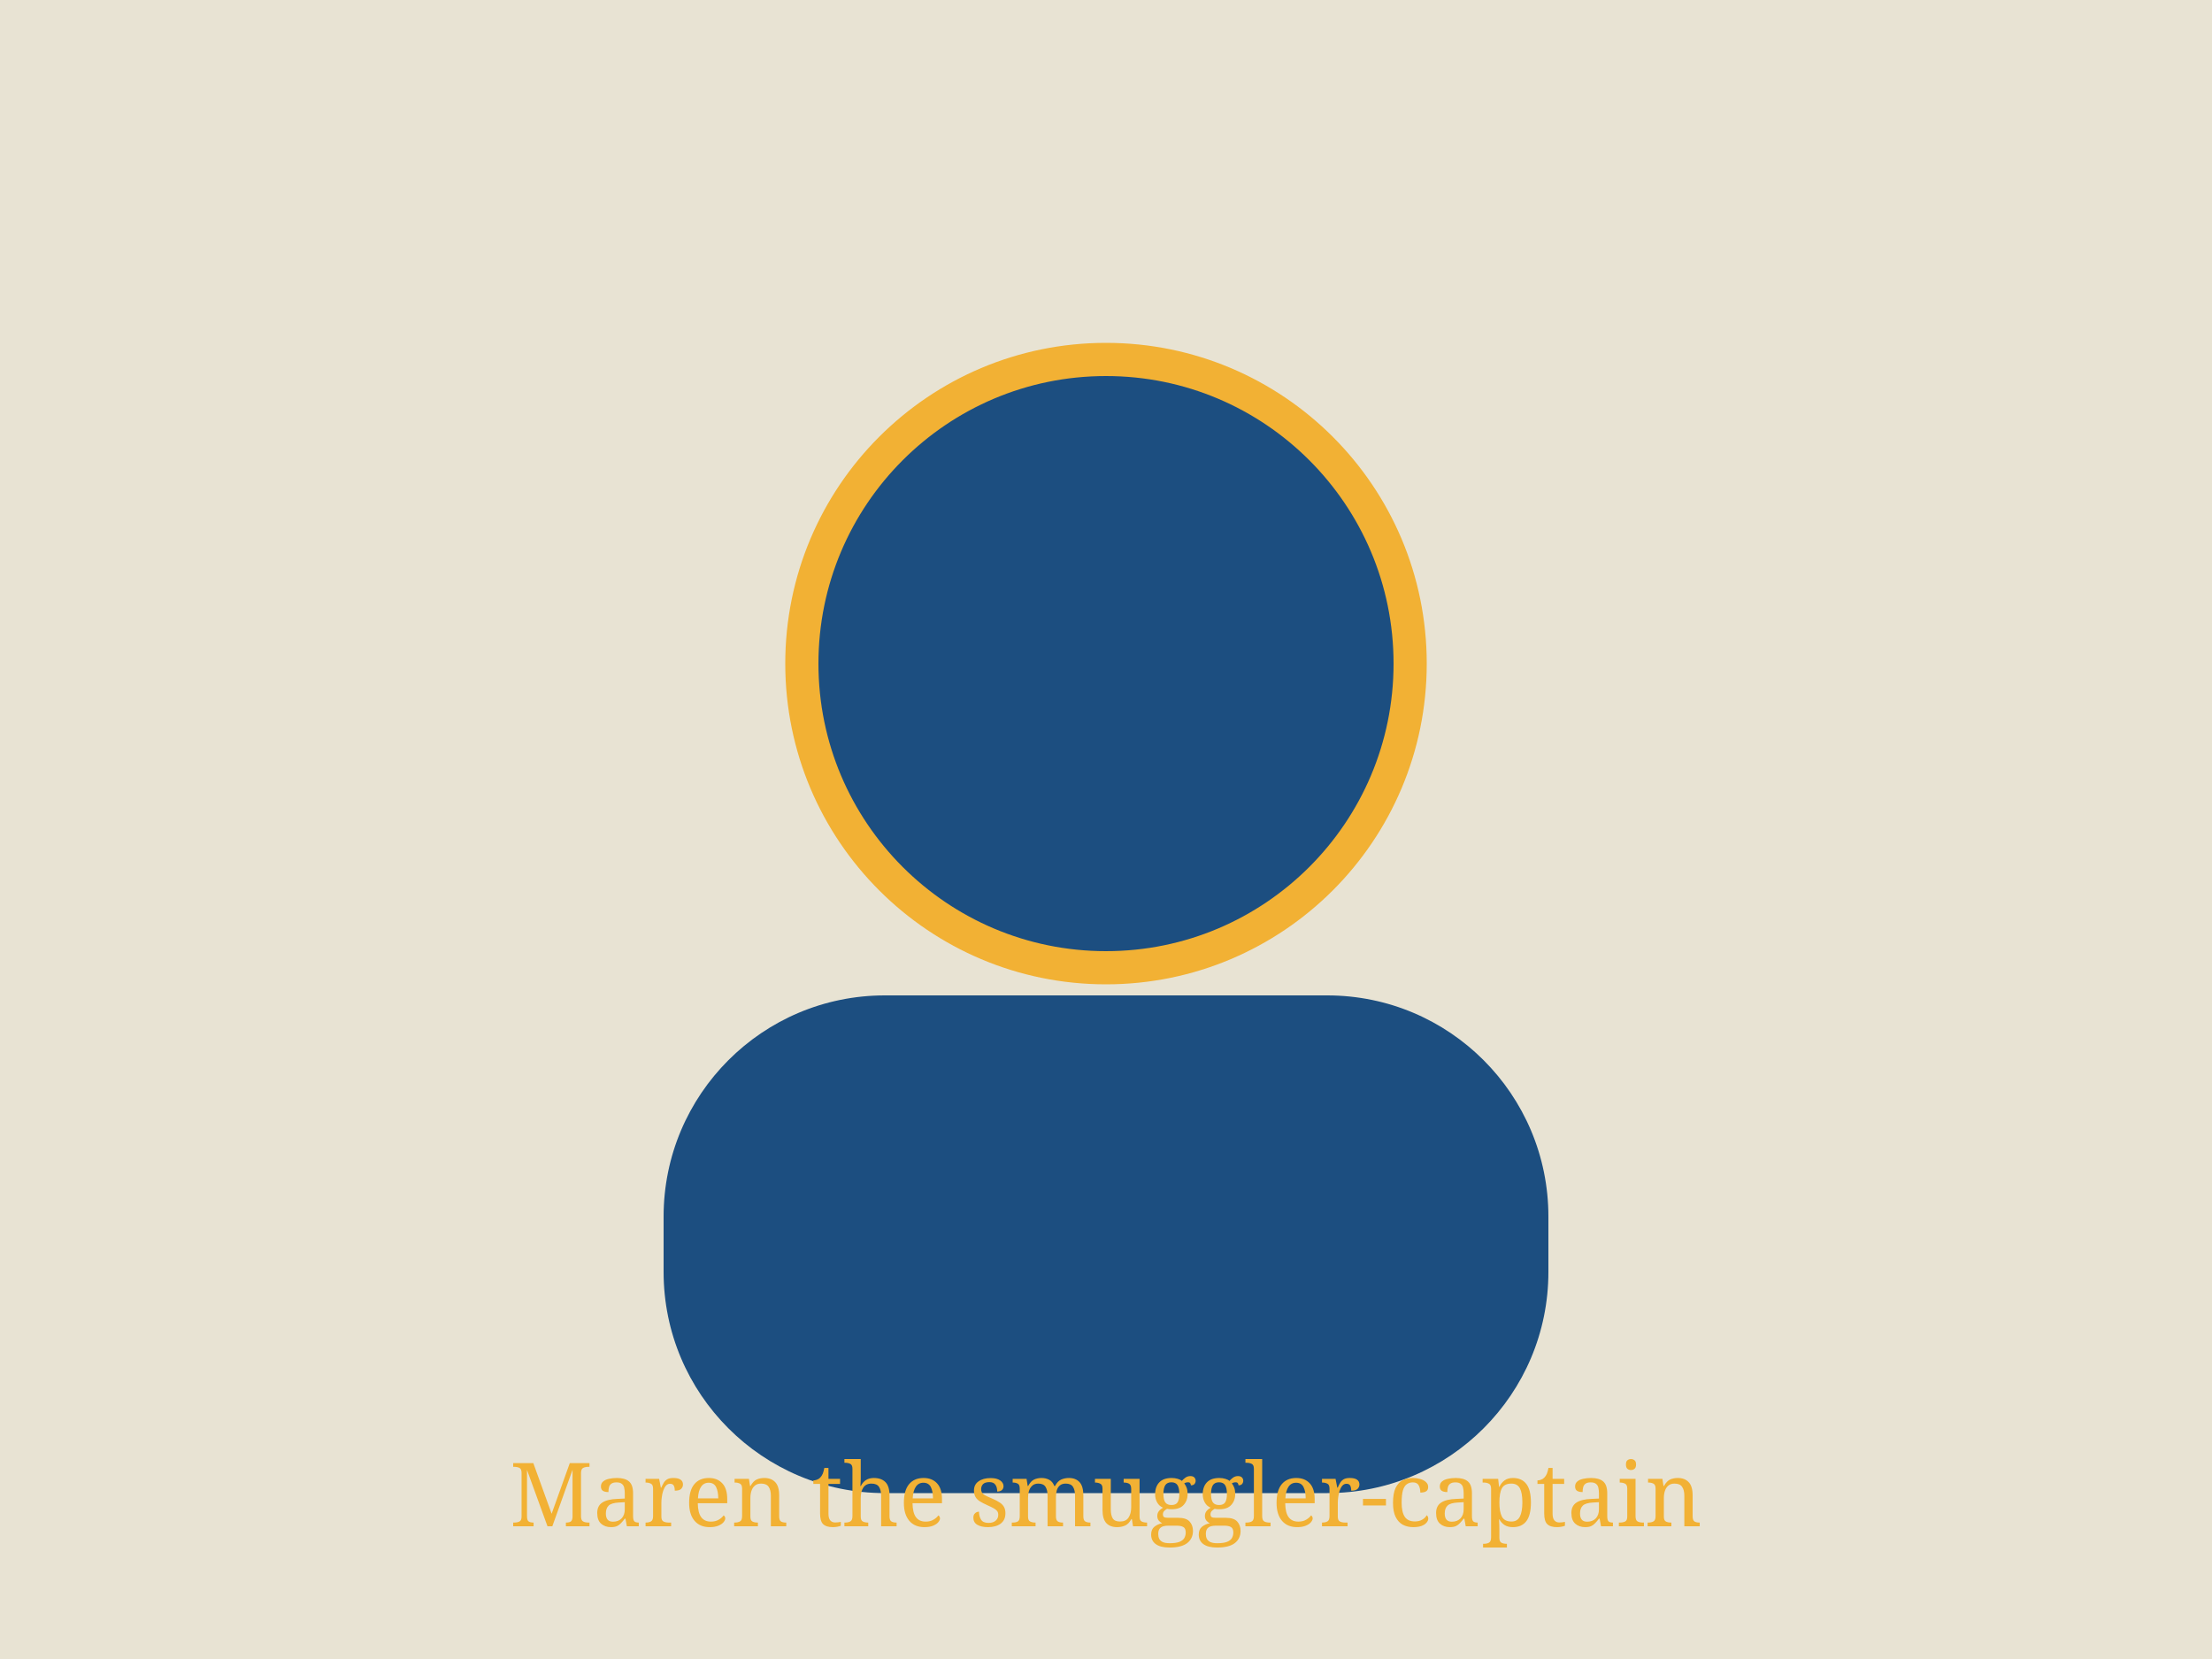
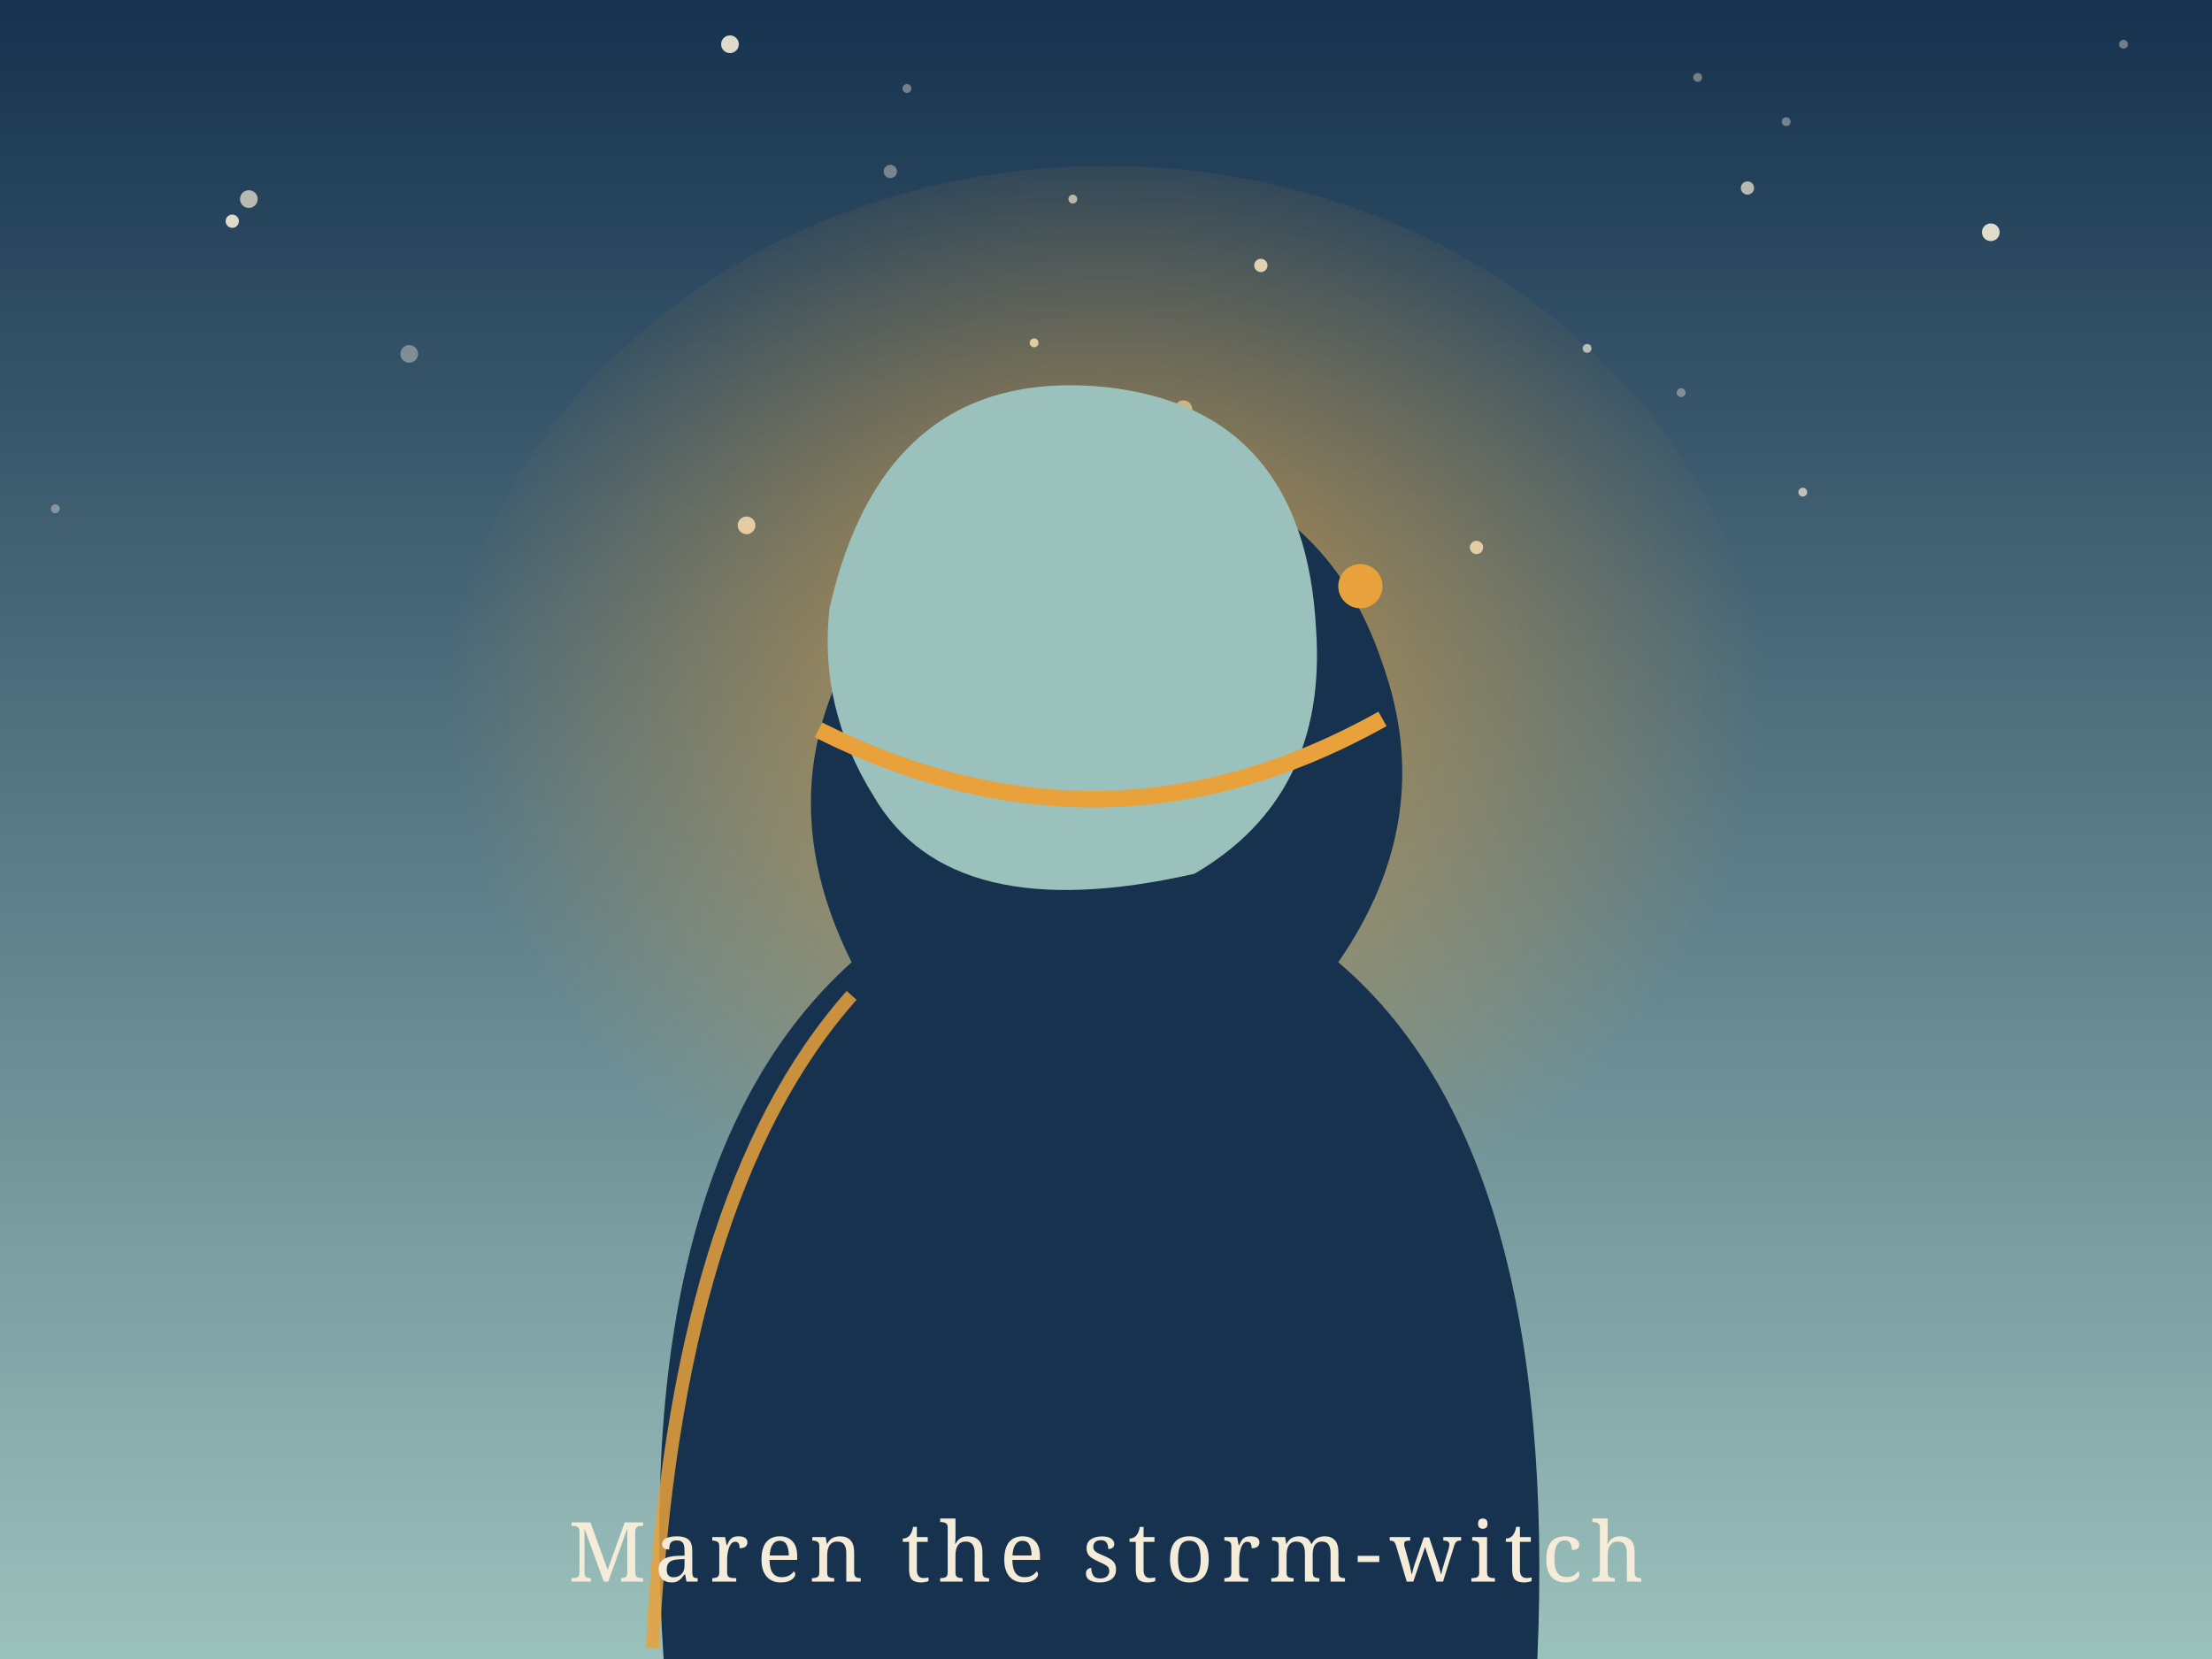
<svg xmlns="http://www.w3.org/2000/svg" width="400" height="300">
-   <rect width="100%" height="100%" fill="#e8e3d3" />
-   <circle cx="200" cy="120" r="55" fill="#1c4e80" />
-   <rect x="120" y="180" width="160" height="90" rx="40" fill="#1c4e80" />
-   <circle cx="200" cy="120" r="55" fill="none" stroke="#f2b134" stroke-width="6" />
-   <text x="50%" y="92%" text-anchor="middle" font-family="Georgia" font-size="16" fill="#f2b134">Maren the smuggler-captain</text>
+   <defs>
+     <linearGradient id="sky" x1="0" y1="0" x2="0" y2="1">
+       <stop offset="0" stop-color="#16324f" />
+       <stop offset="1" stop-color="#9bc1bc" />
+     </linearGradient>
+     <linearGradient id="sea" x1="0" y1="0" x2="0" y2="1">
+       <stop offset="0" stop-color="#9bc1bc" />
+       <stop offset="1" stop-color="#16324f" />
+     </linearGradient>
+     <radialGradient id="glow" cx="0.5" cy="0.45" r="0.5">
+       <stop offset="0" stop-color="#e9a13b" stop-opacity="0.95" />
+       <stop offset="1" stop-color="#e9a13b" stop-opacity="0" />
+     </radialGradient>
+   </defs>
+   <rect width="400" height="300" fill="url(#sky)" />
+   <circle cx="267" cy="99" r="1.2" fill="#f4ecd8" opacity="0.9" />
+   <circle cx="384" cy="8" r="0.8" fill="#f4ecd8" opacity="0.4" />
+   <circle cx="167" cy="93" r="1.2" fill="#f4ecd8" opacity="0.7" />
+   <circle cx="135" cy="95" r="1.6" fill="#f4ecd8" opacity="0.9" />
+   <circle cx="307" cy="14" r="0.8" fill="#f4ecd8" opacity="0.4" />
+   <circle cx="45" cy="36" r="1.6" fill="#f4ecd8" opacity="0.7" />
+   <circle cx="187" cy="62" r="0.8" fill="#f4ecd8" opacity="0.9" />
+   <circle cx="132" cy="8" r="1.6" fill="#f4ecd8" opacity="0.9" />
+   <circle cx="316" cy="34" r="1.2" fill="#f4ecd8" opacity="0.7" />
+   <circle cx="178" cy="82" r="1.6" fill="#f4ecd8" opacity="0.7" />
+   <circle cx="326" cy="89" r="0.8" fill="#f4ecd8" opacity="0.7" />
+   <circle cx="304" cy="71" r="0.8" fill="#f4ecd8" opacity="0.4" />
+   <circle cx="161" cy="31" r="1.2" fill="#f4ecd8" opacity="0.4" />
+   <circle cx="194" cy="36" r="0.8" fill="#f4ecd8" opacity="0.7" />
+   <circle cx="360" cy="42" r="1.6" fill="#f4ecd8" opacity="0.9" />
+   <circle cx="10" cy="92" r="0.8" fill="#f4ecd8" opacity="0.4" />
+   <circle cx="168" cy="83" r="1.6" fill="#f4ecd8" opacity="0.7" />
+   <circle cx="164" cy="16" r="0.8" fill="#f4ecd8" opacity="0.4" />
+   <circle cx="287" cy="63" r="0.8" fill="#f4ecd8" opacity="0.7" />
+   <circle cx="169" cy="86" r="1.2" fill="#f4ecd8" opacity="0.7" />
+   <circle cx="202" cy="115" r="1.2" fill="#f4ecd8" opacity="0.4" />
+   <circle cx="214" cy="74" r="1.6" fill="#f4ecd8" opacity="0.7" />
+   <circle cx="323" cy="22" r="0.8" fill="#f4ecd8" opacity="0.4" />
+   <circle cx="42" cy="40" r="1.2" fill="#f4ecd8" opacity="0.9" />
+   <circle cx="74" cy="64" r="1.6" fill="#f4ecd8" opacity="0.4" />
+   <circle cx="228" cy="48" r="1.2" fill="#f4ecd8" opacity="0.9" />
+   <ellipse cx="200" cy="135" rx="120" ry="105" fill="url(#glow)" opacity="0.8" />
+   <path d="M120 300 q-6 -90 34 -126 q-18 -36 8 -68 q22 -28 48 -22 q30 6 40 36 q10 28 -8 54 q40 34 36 126 Z" fill="#16324f" />
+   <path d="M150 110 q10 -44 50 -40 q36 4 38 44 q2 30 -22 44 q-44 10 -58 -14 q-10 -16 -8 -34 Z" fill="#9bc1bc" />
+   <path d="M148 132 q52 26 102 -2" stroke="#e9a13b" stroke-width="3" fill="none" />
+   <path d="M118 298 q4 -82 36 -118" stroke="#e9a13b" stroke-width="2.4" fill="none" opacity="0.85" />
+   <circle cx="246" cy="106" r="4" fill="#e9a13b" />
+   <text x="50%" y="286" text-anchor="middle" font-family="Georgia" font-size="15" letter-spacing="1.5" fill="#f4ecd8">Maren the storm-witch</text>
</svg>
